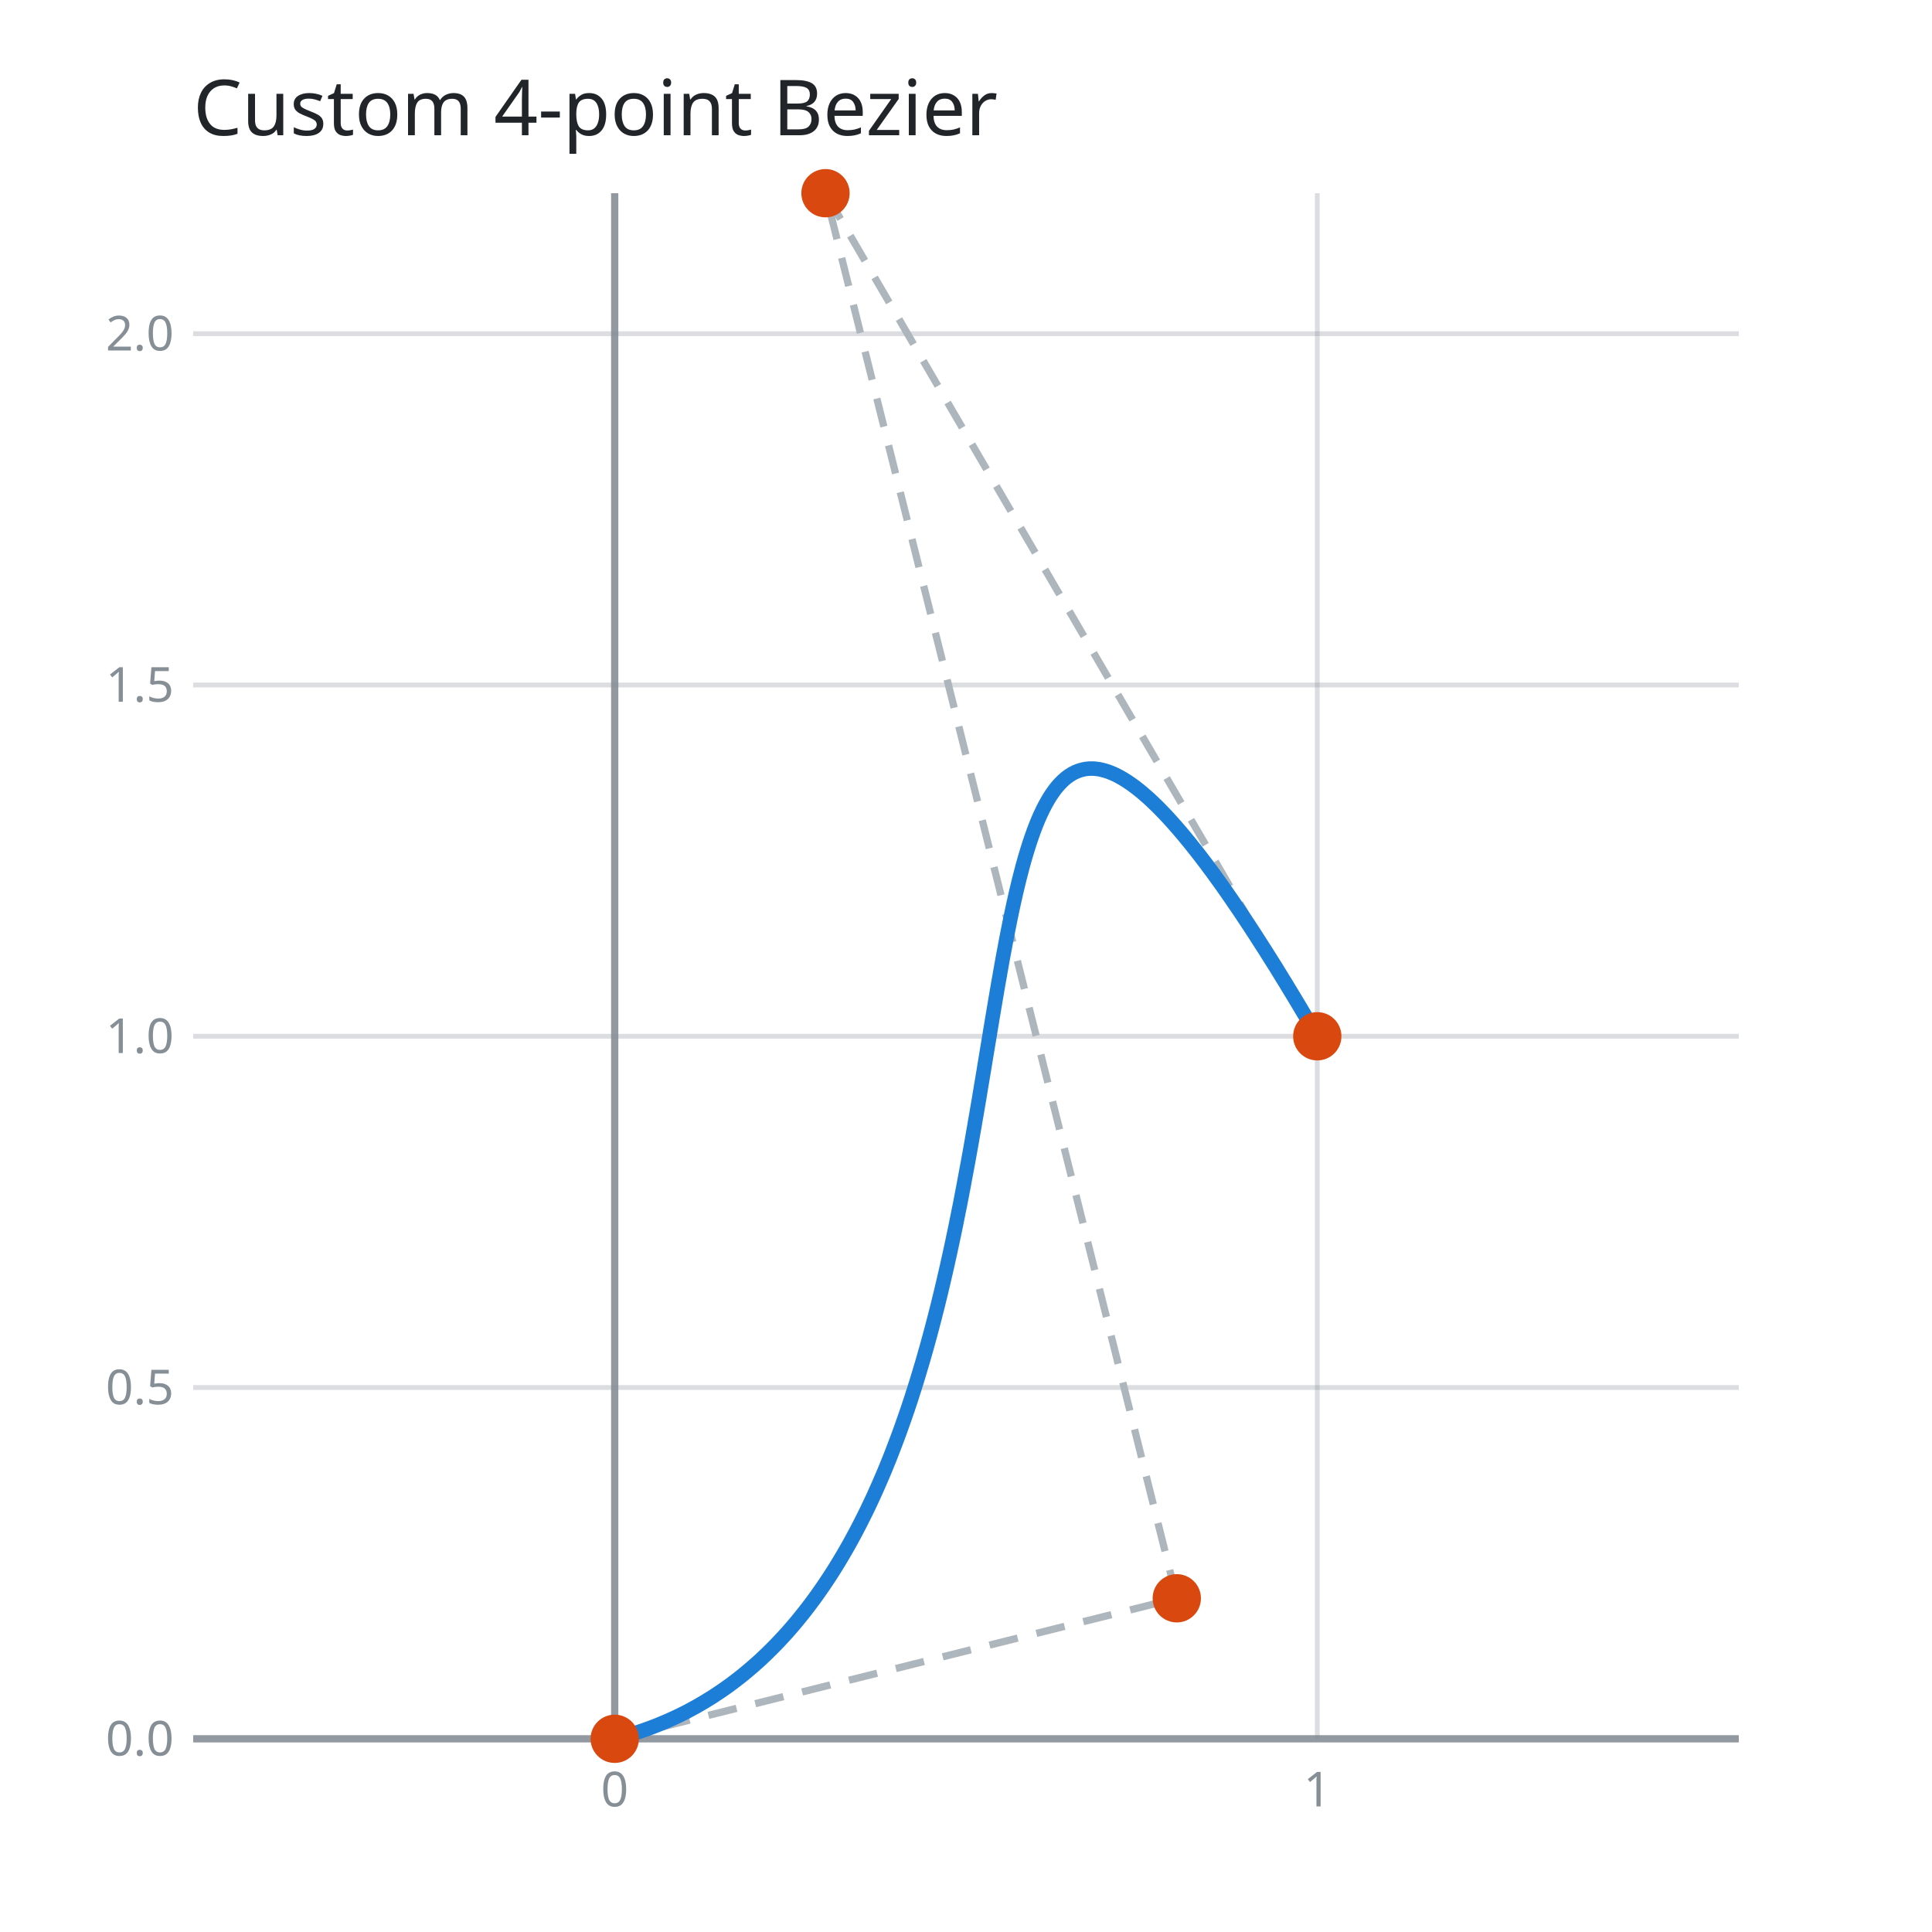
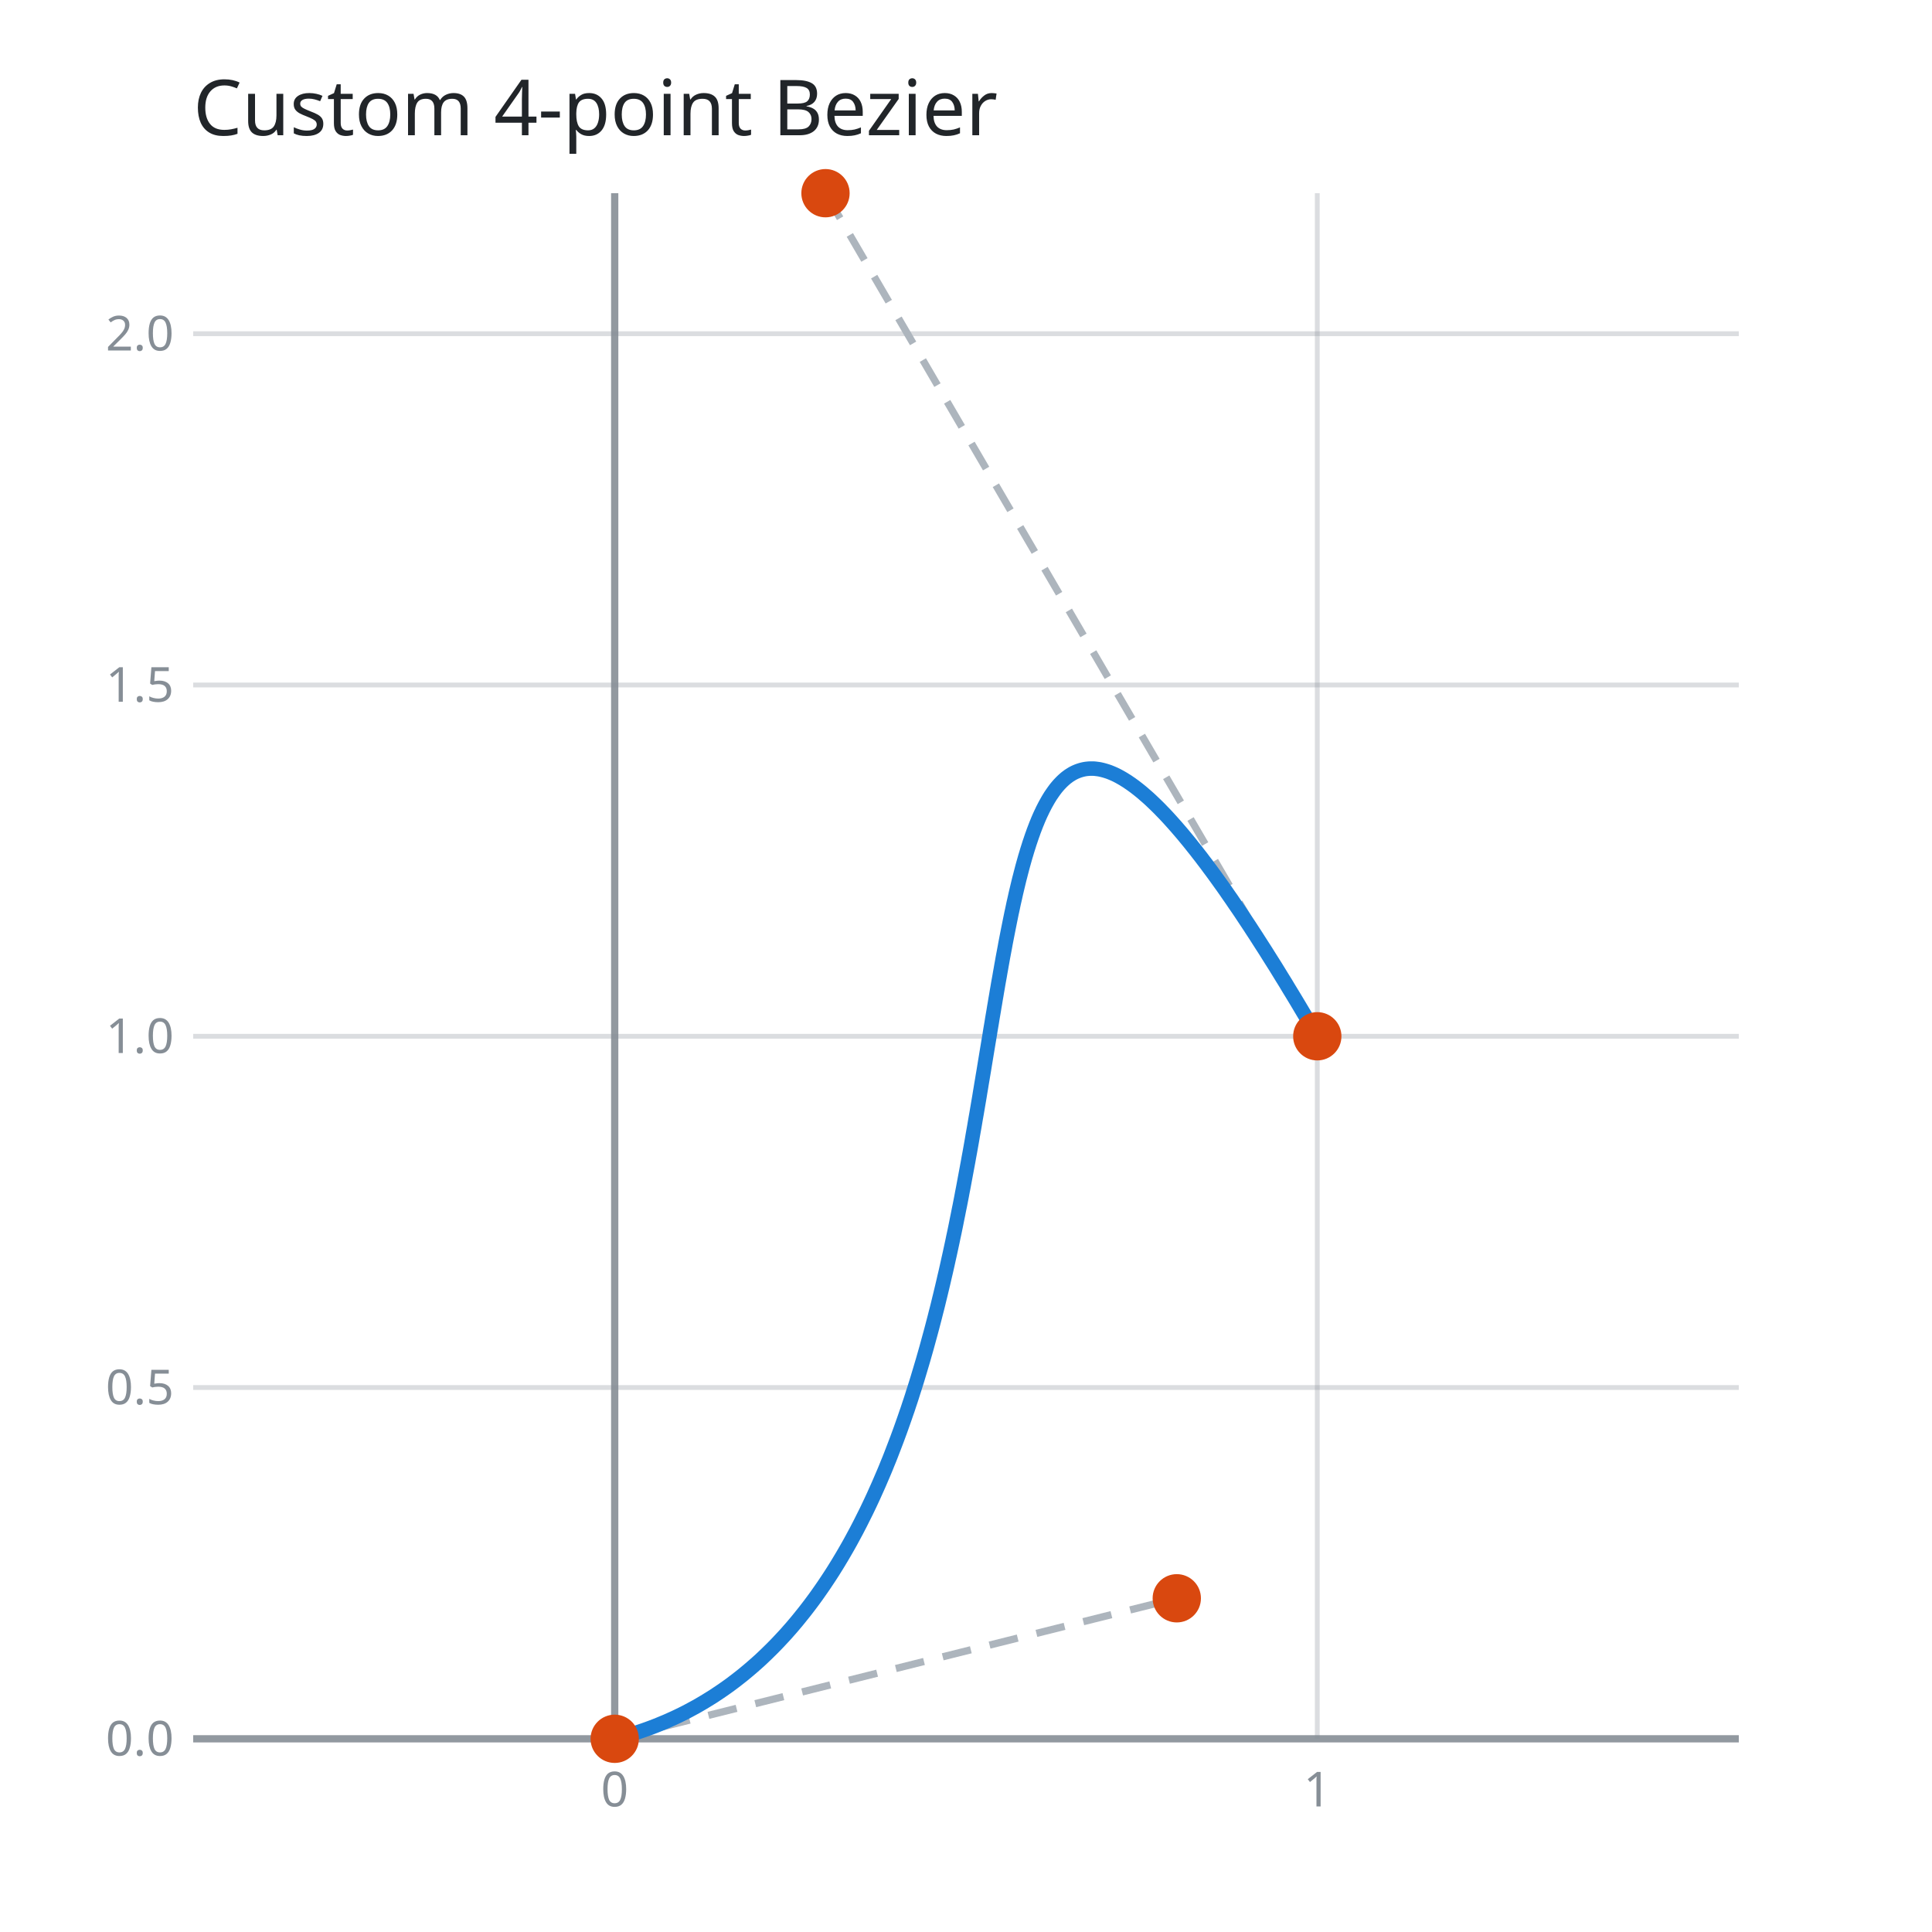
<svg xmlns="http://www.w3.org/2000/svg" width="400" height="400" viewBox="0 0 400 400">
  <rect width="100%" height="100%" fill="#ffffff" />
  <line x1="127.27" y1="40.00" x2="127.27" y2="360.00" stroke="#868e96" stroke-width="1.5" stroke-opacity="0.9" />
  <text x="127.27" y="374" text-anchor="middle" font-family="sans-serif" font-size="10" fill="#868e96">0</text>
  <line x1="272.73" y1="40.00" x2="272.73" y2="360.00" stroke="#868e96" stroke-width="1" stroke-opacity="0.3" />
  <text x="272.73" y="374" text-anchor="middle" font-family="sans-serif" font-size="10" fill="#868e96">1</text>
  <line x1="40.00" y1="360.00" x2="360.00" y2="360.00" stroke="#868e96" stroke-width="1.5" stroke-opacity="0.9" />
  <text x="36" y="360.00" text-anchor="end" dominant-baseline="middle" font-family="sans-serif" font-size="10" fill="#868e96">0.0</text>
  <line x1="40.00" y1="287.27" x2="360.00" y2="287.27" stroke="#868e96" stroke-width="1" stroke-opacity="0.3" />
  <text x="36" y="287.27" text-anchor="end" dominant-baseline="middle" font-family="sans-serif" font-size="10" fill="#868e96">0.5</text>
  <line x1="40.00" y1="214.55" x2="360.00" y2="214.55" stroke="#868e96" stroke-width="1" stroke-opacity="0.3" />
  <text x="36" y="214.55" text-anchor="end" dominant-baseline="middle" font-family="sans-serif" font-size="10" fill="#868e96">1.0</text>
  <line x1="40.00" y1="141.82" x2="360.00" y2="141.82" stroke="#868e96" stroke-width="1" stroke-opacity="0.3" />
  <text x="36" y="141.82" text-anchor="end" dominant-baseline="middle" font-family="sans-serif" font-size="10" fill="#868e96">1.5</text>
  <line x1="40.00" y1="69.09" x2="360.00" y2="69.09" stroke="#868e96" stroke-width="1" stroke-opacity="0.3" />
  <text x="36" y="69.09" text-anchor="end" dominant-baseline="middle" font-family="sans-serif" font-size="10" fill="#868e96">2.0</text>
-   <polyline points="127.27,360.00 243.64,330.91 170.91,40.00 272.73,214.55" fill="none" stroke="#adb5bd" stroke-width="1.5" stroke-dasharray="6 4" />
+   <polyline points="127.27,360.00 243.64,330.91" fill="none" stroke="#adb5bd" stroke-width="1.5" stroke-dasharray="6 4" />
+   <polyline points="170.91,40.00 272.73,214.55" fill="none" stroke="#adb5bd" stroke-width="1.5" stroke-dasharray="6 4" />
  <polyline points="127.27,360.00 128.14,359.78 129.00,359.54 129.86,359.30 130.71,359.05 131.55,358.79 132.38,358.52 133.21,358.24 134.03,357.95 134.84,357.65 135.65,357.34 136.45,357.02 137.24,356.69 138.03,356.36 138.81,356.01 139.59,355.66 140.35,355.30 141.11,354.93 141.87,354.55 142.61,354.16 143.35,353.76 144.09,353.36 144.82,352.94 145.54,352.52 146.25,352.09 146.96,351.65 147.67,351.21 148.36,350.75 149.05,350.29 149.74,349.82 150.42,349.34 151.09,348.86 151.76,348.36 152.42,347.86 153.07,347.35 153.72,346.84 154.36,346.31 155.00,345.78 155.63,345.24 156.25,344.70 156.87,344.15 157.49,343.59 158.09,343.02 158.70,342.44 159.29,341.86 159.88,341.28 160.47,340.68 161.05,340.08 161.62,339.47 162.19,338.86 162.76,338.24 163.31,337.61 163.87,336.98 164.41,336.34 164.96,335.69 165.49,335.04 166.02,334.38 166.55,333.72 167.07,333.05 167.59,332.37 168.10,331.69 168.61,331.00 169.11,330.31 169.60,329.61 170.09,328.91 170.58,328.20 171.06,327.48 171.54,326.76 172.01,326.04 172.48,325.31 172.94,324.57 173.40,323.83 173.85,323.08 174.30,322.33 174.74,321.58 175.18,320.82 175.62,320.05 176.05,319.28 176.47,318.51 176.89,317.73 177.31,316.95 177.72,316.16 178.13,315.37 178.53,314.57 178.93,313.77 179.33,312.97 179.72,312.16 180.11,311.34 180.49,310.53 180.87,309.71 181.24,308.88 181.61,308.06 181.98,307.23 182.34,306.39 182.70,305.55 183.06,304.71 183.41,303.87 183.75,303.02 184.10,302.17 184.44,301.31 184.77,300.45 185.10,299.59 185.43,298.73 185.76,297.86 186.08,296.99 186.40,296.12 186.71,295.25 187.02,294.37 187.33,293.49 187.63,292.61 187.94,291.73 188.23,290.84 188.53,289.95 188.82,289.06 189.10,288.16 189.39,287.27 189.67,286.37 189.95,285.47 190.22,284.57 190.49,283.67 190.76,282.76 191.03,281.86 191.29,280.95 191.55,280.04 191.81,279.13 192.06,278.22 192.31,277.30 192.56,276.39 192.81,275.47 193.05,274.56 193.29,273.64 193.53,272.72 193.76,271.80 194.00,270.88 194.23,269.96 194.45,269.04 194.68,268.11 194.90,267.19 195.12,266.27 195.34,265.34 195.55,264.42 195.77,263.49 195.98,262.57 196.19,261.64 196.39,260.72 196.60,259.79 196.80,258.87 197.00,257.94 197.20,257.02 197.39,256.09 197.59,255.17 197.78,254.25 197.97,253.32 198.15,252.40 198.34,251.48 198.52,250.56 198.71,249.64 198.89,248.72 199.07,247.80 199.24,246.88 199.42,245.96 199.59,245.05 199.76,244.13 199.93,243.22 200.10,242.31 200.27,241.40 200.44,240.49 200.60,239.58 200.77,238.67 200.93,237.77 201.09,236.87 201.25,235.96 201.40,235.07 201.56,234.17 201.72,233.27 201.87,232.38 202.02,231.49 202.18,230.60 202.33,229.71 202.48,228.83 202.63,227.95 202.78,227.07 202.92,226.19 203.07,225.31 203.21,224.44 203.36,223.57 203.50,222.71 203.65,221.84 203.79,220.98 203.93,220.12 204.07,219.27 204.21,218.42 204.35,217.57 204.49,216.73 204.63,215.88 204.77,215.05 204.91,214.21 205.04,213.38 205.18,212.55 205.32,211.73 205.45,210.91 205.59,210.09 205.73,209.28 205.86,208.47 206.00,207.67 206.13,206.87 206.27,206.07 206.40,205.28 206.54,204.49 206.67,203.71 206.81,202.93 206.95,202.16 207.08,201.39 207.22,200.62 207.35,199.86 207.49,199.10 207.62,198.35 207.76,197.61 207.90,196.87 208.04,196.13 208.17,195.40 208.31,194.67 208.45,193.95 208.59,193.24 208.73,192.53 208.87,191.83 209.01,191.13 209.15,190.43 209.29,189.75 209.43,189.06 209.58,188.39 209.72,187.72 209.86,187.05 210.01,186.40 210.16,185.74 210.30,185.10 210.45,184.46 210.60,183.83 210.75,183.20 210.90,182.58 211.05,181.96 211.21,181.36 211.36,180.76 211.52,180.16 211.67,179.57 211.83,178.99 211.99,178.42 212.15,177.85 212.31,177.29 212.48,176.74 212.64,176.19 212.81,175.65 212.98,175.12 213.14,174.60 213.32,174.08 213.49,173.57 213.66,173.07 213.84,172.58 214.01,172.09 214.19,171.62 214.37,171.15 214.55,170.68 214.74,170.23 214.92,169.78 215.11,169.34 215.30,168.91 215.49,168.49 215.69,168.08 215.88,167.67 216.08,167.28 216.28,166.89 216.48,166.51 216.69,166.14 216.89,165.78 217.10,165.42 217.31,165.08 217.52,164.74 217.74,164.42 217.96,164.10 218.18,163.79 218.40,163.49 218.62,163.20 218.85,162.92 219.08,162.65 219.31,162.39 219.55,162.14 219.79,161.89 220.03,161.66 220.27,161.44 220.52,161.22 220.76,161.02 221.02,160.83 221.27,160.64 221.53,160.47 221.79,160.31 222.05,160.15 222.32,160.01 222.58,159.88 222.86,159.76 223.13,159.65 223.41,159.55 223.69,159.46 223.97,159.38 224.26,159.31 224.55,159.25 224.85,159.20 225.14,159.17 225.44,159.14 225.75,159.13 226.06,159.13 226.37,159.13 226.68,159.15 227.00,159.19 227.32,159.23 227.65,159.28 227.97,159.35 228.31,159.43 228.64,159.52 228.98,159.62 229.33,159.73 229.67,159.85 230.02,159.99 230.38,160.14 230.74,160.30 231.10,160.47 231.47,160.66 231.84,160.86 232.21,161.07 232.59,161.29 232.97,161.53 233.36,161.77 233.75,162.04 234.15,162.31 234.55,162.60 234.95,162.89 235.36,163.21 235.77,163.53 236.19,163.87 236.61,164.22 237.03,164.59 237.46,164.96 237.90,165.35 238.34,165.76 238.78,166.18 239.23,166.61 239.68,167.05 240.14,167.51 240.60,167.99 241.07,168.47 241.54,168.97 242.02,169.49 242.50,170.02 242.98,170.56 243.48,171.12 243.97,171.69 244.47,172.27 244.98,172.87 245.49,173.49 246.01,174.12 246.53,174.76 247.05,175.42 247.59,176.09 248.12,176.78 248.67,177.48 249.21,178.20 249.77,178.93 250.32,179.68 250.89,180.44 251.46,181.22 252.03,182.01 252.61,182.82 253.20,183.64 253.79,184.48 254.38,185.34 254.99,186.21 255.59,187.10 256.21,188.00 256.83,188.91 257.45,189.85 258.08,190.80 258.72,191.76 259.36,192.75 260.01,193.74 260.66,194.76 261.32,195.79 261.99,196.83 262.66,197.90 263.34,198.98 264.03,200.07 264.72,201.19 265.41,202.32 266.12,203.46 266.82,204.63 267.54,205.81 268.26,207.00 268.99,208.22 269.72,209.45 270.47,210.70 271.21,211.96 271.97,213.25 272.73,214.55" fill="none" stroke="#1c7ed6" stroke-width="3" stroke-linejoin="round" stroke-linecap="round" />
  <circle cx="127.27" cy="360.00" r="5" fill="#d9480f" />
  <circle cx="243.64" cy="330.91" r="5" fill="#d9480f" />
  <circle cx="170.91" cy="40.00" r="5" fill="#d9480f" />
  <circle cx="272.73" cy="214.55" r="5" fill="#d9480f" />
  <text x="40" y="28" font-family="sans-serif" font-size="16" fill="#212529">Custom 4-point Bezier</text>
</svg>
